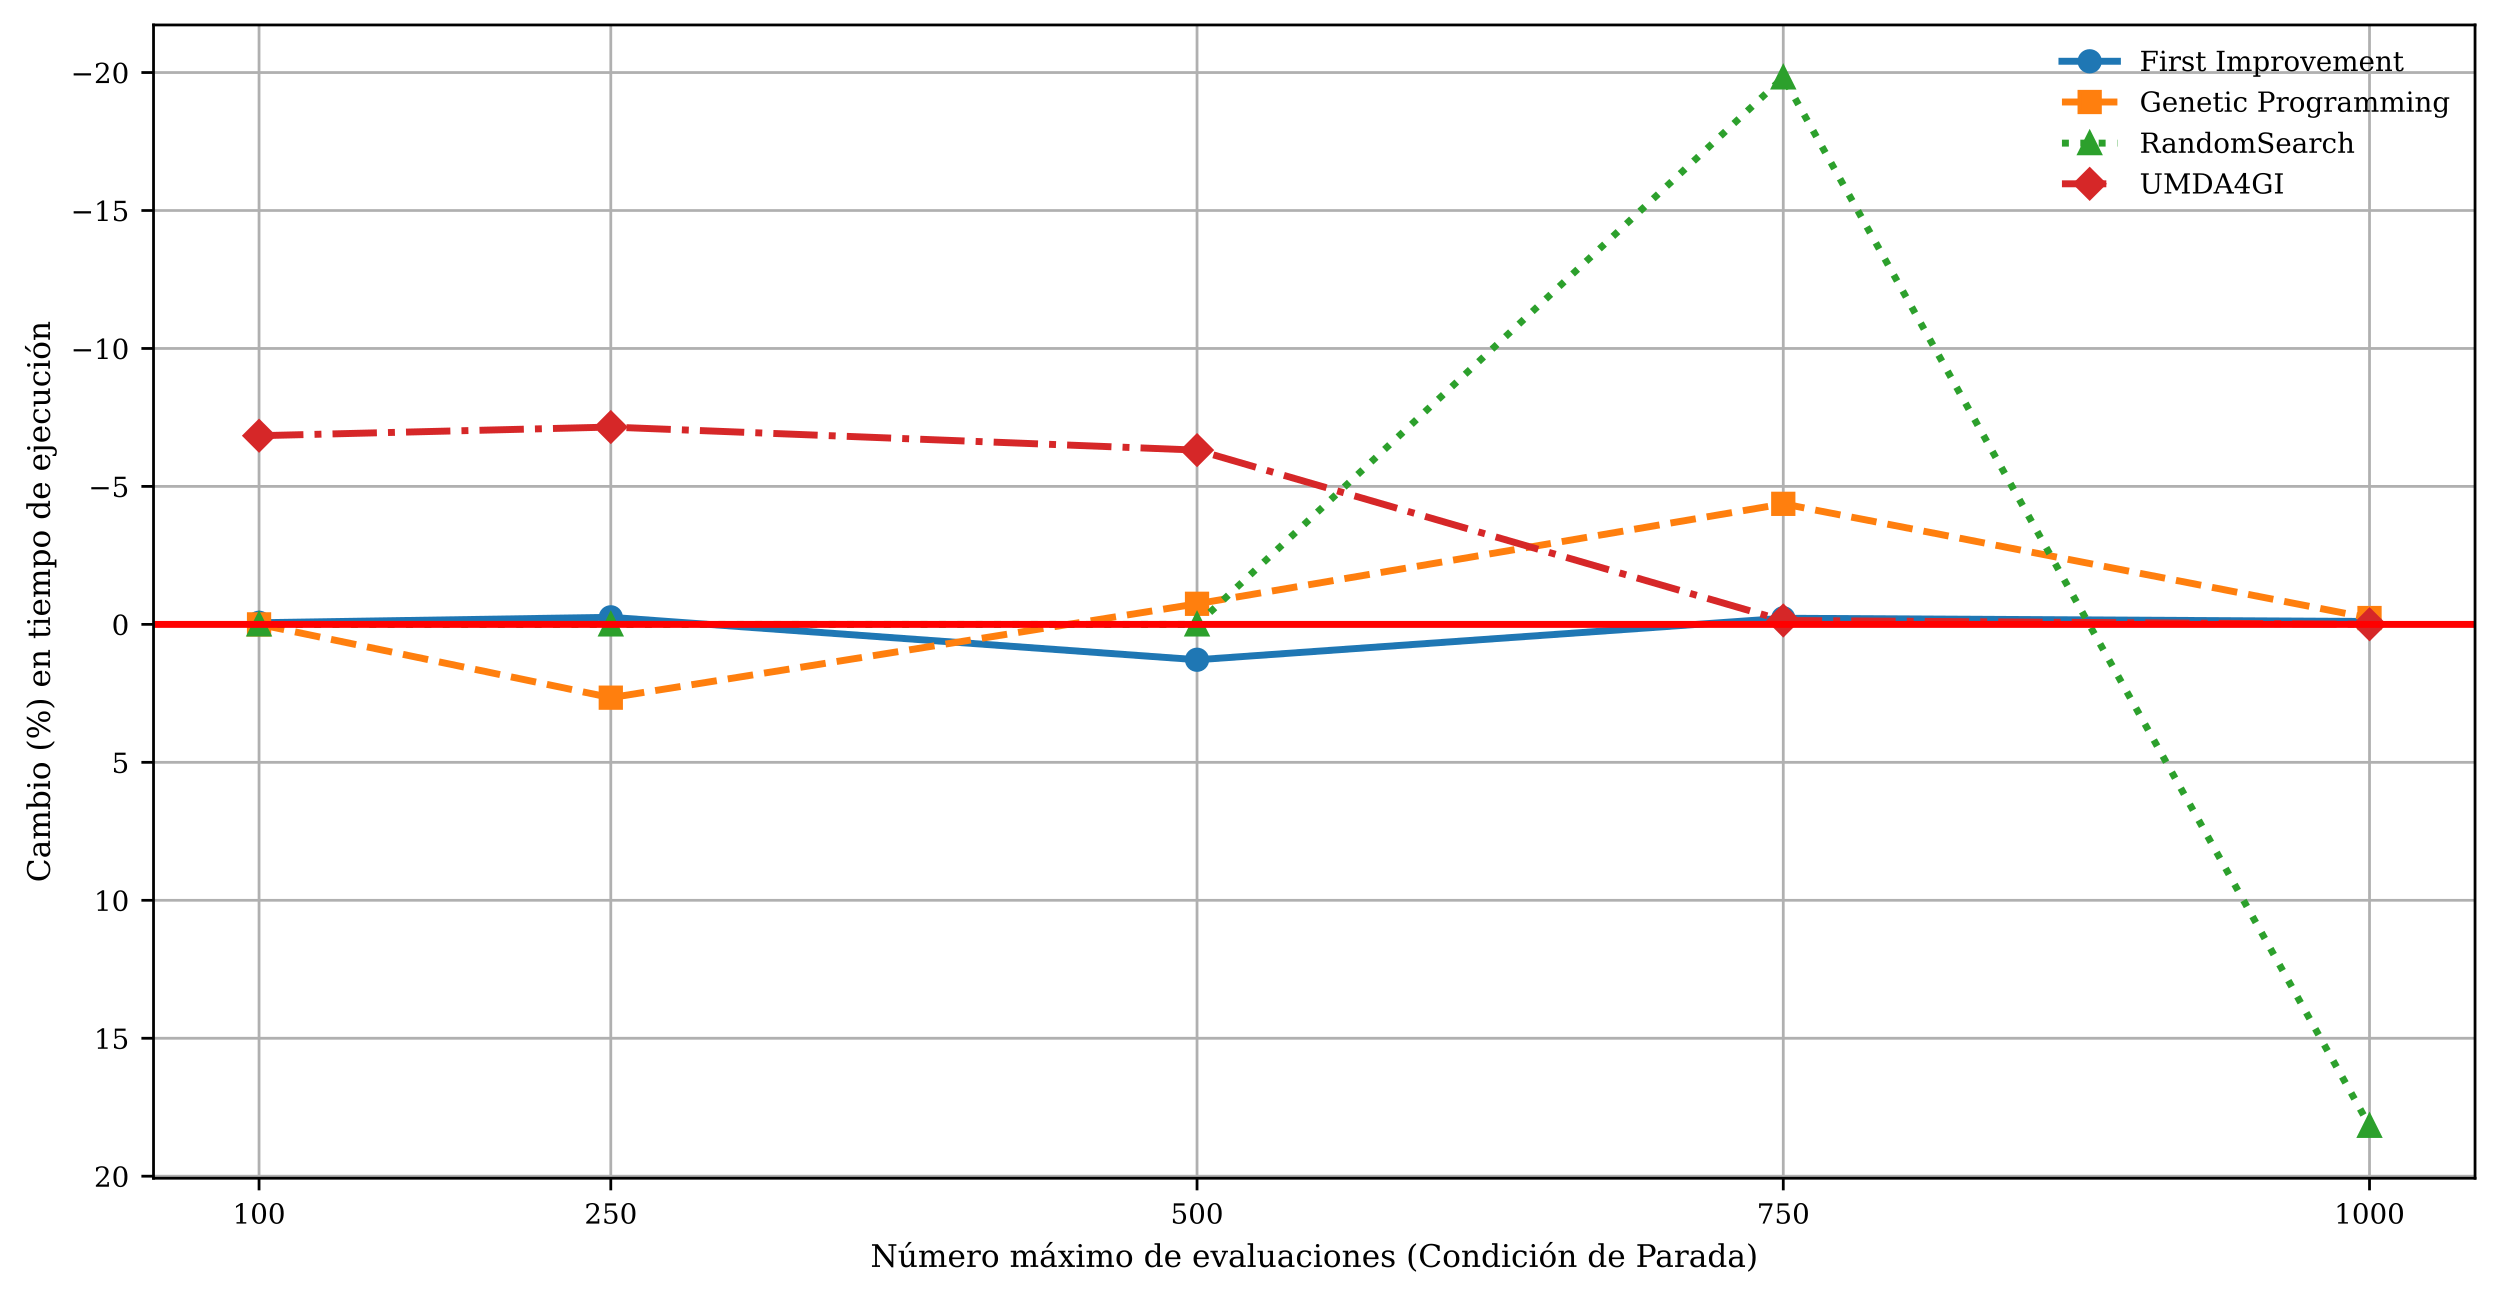
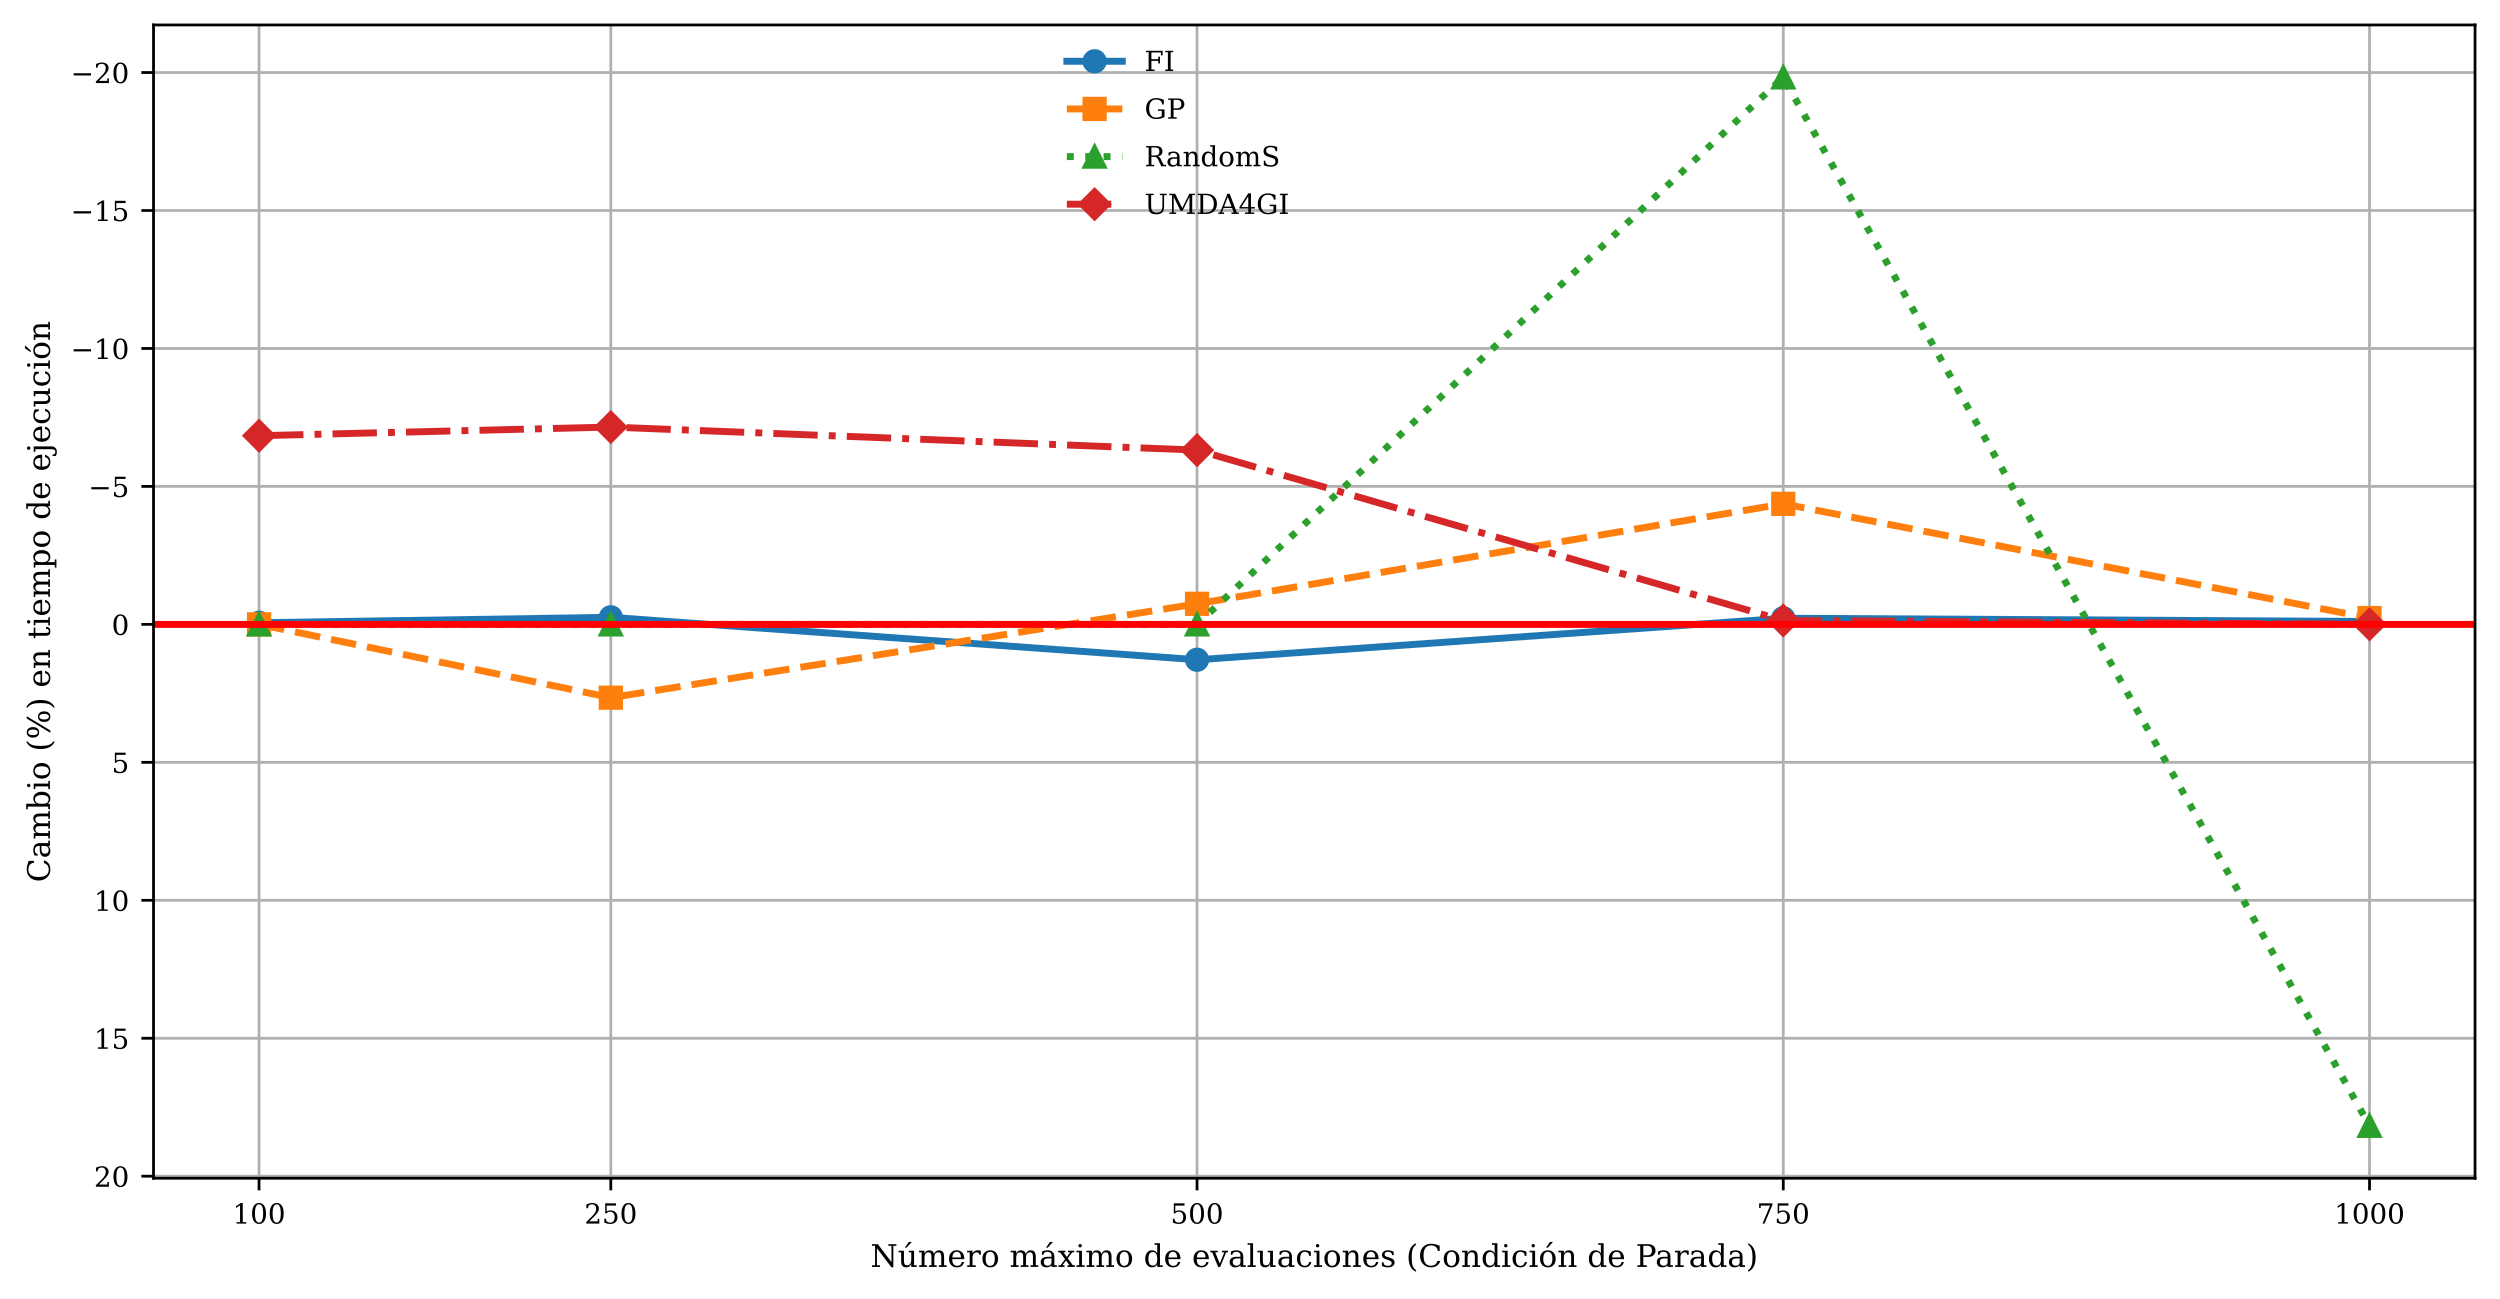
<svg xmlns="http://www.w3.org/2000/svg" xmlns:xlink="http://www.w3.org/1999/xlink" width="721.082pt" height="374.493pt" viewBox="0 0 721.082 374.493" version="1.1">
  <defs>
    <style type="text/css">*{stroke-linejoin: round; stroke-linecap: butt}</style>
  </defs>
  <g id="figure_1">
    <g id="patch_1">
      <path d="M 0 374.493  L 721.082 374.493  L 721.082 0  L 0 0  L 0 374.493  z " style="fill: none" />
    </g>
    <g id="axes_1">
      <g id="patch_2">
        <path d="M 44.282 339.84  L 713.882 339.84  L 713.882 7.2  L 44.282 7.2  L 44.282 339.84  z " style="fill: none" />
      </g>
      <g id="matplotlib.axis_1">
        <g id="xtick_1">
          <g id="line2d_1">
-             <path d="M 74.718 339.84  L 74.718 7.2  " clip-path="url(#p6d37e6b79a)" style="fill: none; stroke: #b0b0b0; stroke-width: 0.8; stroke-linecap: square" />
+             <path d="M 74.718 339.84  L 74.718 7.2  " clip-path="url(#p65bc48875c)" style="fill: none; stroke: #b0b0b0; stroke-width: 0.8; stroke-linecap: square" />
          </g>
          <g id="line2d_2">
            <defs>
-               <path id="mc2c81b6c46" d="M 0 0  L 0 3.5  " style="stroke: #000000; stroke-width: 0.8" />
+               <path id="m09ce688ea8" d="M 0 0  L 0 3.5  " style="stroke: #000000; stroke-width: 0.8" />
            </defs>
            <g>
-               <use xlink:href="#mc2c81b6c46" x="74.718" y="339.84" style="stroke: #000000; stroke-width: 0.8" />
+               <use xlink:href="#m09ce688ea8" x="74.718" y="339.84" style="stroke: #000000; stroke-width: 0.8" />
            </g>
          </g>
          <g id="text_1">
            <text style="font-size: 8px; font-family: 'DejaVu Serif', 'Bitstream Vera Serif', 'Computer Modern Roman', 'New Century Schoolbook', 'Century Schoolbook L', 'Utopia', 'ITC Bookman', 'Bookman', 'Nimbus Roman No9 L', 'Times New Roman', 'Times', 'Palatino', 'Charter', serif; text-anchor: middle" x="74.718" y="352.919" transform="rotate(-0 74.7184 352.9187)">100</text>
          </g>
        </g>
        <g id="xtick_2">
          <g id="line2d_3">
-             <path d="M 176.173 339.84  L 176.173 7.2  " clip-path="url(#p6d37e6b79a)" style="fill: none; stroke: #b0b0b0; stroke-width: 0.8; stroke-linecap: square" />
+             <path d="M 176.173 339.84  L 176.173 7.2  " clip-path="url(#p65bc48875c)" style="fill: none; stroke: #b0b0b0; stroke-width: 0.8; stroke-linecap: square" />
          </g>
          <g id="line2d_4">
            <g>
-               <use xlink:href="#mc2c81b6c46" x="176.173" y="339.84" style="stroke: #000000; stroke-width: 0.8" />
+               <use xlink:href="#m09ce688ea8" x="176.173" y="339.84" style="stroke: #000000; stroke-width: 0.8" />
            </g>
          </g>
          <g id="text_2">
            <text style="font-size: 8px; font-family: 'DejaVu Serif', 'Bitstream Vera Serif', 'Computer Modern Roman', 'New Century Schoolbook', 'Century Schoolbook L', 'Utopia', 'ITC Bookman', 'Bookman', 'Nimbus Roman No9 L', 'Times New Roman', 'Times', 'Palatino', 'Charter', serif; text-anchor: middle" x="176.173" y="352.919" transform="rotate(-0 176.1729 352.9187)">250</text>
          </g>
        </g>
        <g id="xtick_3">
          <g id="line2d_5">
-             <path d="M 345.264 339.84  L 345.264 7.2  " clip-path="url(#p6d37e6b79a)" style="fill: none; stroke: #b0b0b0; stroke-width: 0.8; stroke-linecap: square" />
+             <path d="M 345.264 339.84  L 345.264 7.2  " clip-path="url(#p65bc48875c)" style="fill: none; stroke: #b0b0b0; stroke-width: 0.8; stroke-linecap: square" />
          </g>
          <g id="line2d_6">
            <g>
-               <use xlink:href="#mc2c81b6c46" x="345.264" y="339.84" style="stroke: #000000; stroke-width: 0.8" />
+               <use xlink:href="#m09ce688ea8" x="345.264" y="339.84" style="stroke: #000000; stroke-width: 0.8" />
            </g>
          </g>
          <g id="text_3">
            <text style="font-size: 8px; font-family: 'DejaVu Serif', 'Bitstream Vera Serif', 'Computer Modern Roman', 'New Century Schoolbook', 'Century Schoolbook L', 'Utopia', 'ITC Bookman', 'Bookman', 'Nimbus Roman No9 L', 'Times New Roman', 'Times', 'Palatino', 'Charter', serif; text-anchor: middle" x="345.264" y="352.919" transform="rotate(-0 345.2638 352.9187)">500</text>
          </g>
        </g>
        <g id="xtick_4">
          <g id="line2d_7">
-             <path d="M 514.355 339.84  L 514.355 7.2  " clip-path="url(#p6d37e6b79a)" style="fill: none; stroke: #b0b0b0; stroke-width: 0.8; stroke-linecap: square" />
+             <path d="M 514.355 339.84  L 514.355 7.2  " clip-path="url(#p65bc48875c)" style="fill: none; stroke: #b0b0b0; stroke-width: 0.8; stroke-linecap: square" />
          </g>
          <g id="line2d_8">
            <g>
-               <use xlink:href="#mc2c81b6c46" x="514.355" y="339.84" style="stroke: #000000; stroke-width: 0.8" />
+               <use xlink:href="#m09ce688ea8" x="514.355" y="339.84" style="stroke: #000000; stroke-width: 0.8" />
            </g>
          </g>
          <g id="text_4">
            <text style="font-size: 8px; font-family: 'DejaVu Serif', 'Bitstream Vera Serif', 'Computer Modern Roman', 'New Century Schoolbook', 'Century Schoolbook L', 'Utopia', 'ITC Bookman', 'Bookman', 'Nimbus Roman No9 L', 'Times New Roman', 'Times', 'Palatino', 'Charter', serif; text-anchor: middle" x="514.355" y="352.919" transform="rotate(-0 514.3548 352.9187)">750</text>
          </g>
        </g>
        <g id="xtick_5">
          <g id="line2d_9">
-             <path d="M 683.446 339.84  L 683.446 7.2  " clip-path="url(#p6d37e6b79a)" style="fill: none; stroke: #b0b0b0; stroke-width: 0.8; stroke-linecap: square" />
+             <path d="M 683.446 339.84  L 683.446 7.2  " clip-path="url(#p65bc48875c)" style="fill: none; stroke: #b0b0b0; stroke-width: 0.8; stroke-linecap: square" />
          </g>
          <g id="line2d_10">
            <g>
-               <use xlink:href="#mc2c81b6c46" x="683.446" y="339.84" style="stroke: #000000; stroke-width: 0.8" />
+               <use xlink:href="#m09ce688ea8" x="683.446" y="339.84" style="stroke: #000000; stroke-width: 0.8" />
            </g>
          </g>
          <g id="text_5">
            <text style="font-size: 8px; font-family: 'DejaVu Serif', 'Bitstream Vera Serif', 'Computer Modern Roman', 'New Century Schoolbook', 'Century Schoolbook L', 'Utopia', 'ITC Bookman', 'Bookman', 'Nimbus Roman No9 L', 'Times New Roman', 'Times', 'Palatino', 'Charter', serif; text-anchor: middle" x="683.446" y="352.919" transform="rotate(-0 683.4457 352.9187)">1000</text>
          </g>
        </g>
        <g id="text_6">
          <text style="font-size: 9px; font-family: 'DejaVu Serif', 'Bitstream Vera Serif', 'Computer Modern Roman', 'New Century Schoolbook', 'Century Schoolbook L', 'Utopia', 'ITC Bookman', 'Bookman', 'Nimbus Roman No9 L', 'Times New Roman', 'Times', 'Palatino', 'Charter', serif; text-anchor: middle" x="379.082" y="365.421" transform="rotate(-0 379.082 365.4211)">Número máximo de evaluaciones (Condición de Parada)</text>
        </g>
      </g>
      <g id="matplotlib.axis_2">
        <g id="ytick_1">
          <g id="line2d_11">
-             <path d="M 44.282 20.919  L 713.882 20.919  " clip-path="url(#p6d37e6b79a)" style="fill: none; stroke: #b0b0b0; stroke-width: 0.8; stroke-linecap: square" />
+             <path d="M 44.282 20.919  L 713.882 20.919  " clip-path="url(#p65bc48875c)" style="fill: none; stroke: #b0b0b0; stroke-width: 0.8; stroke-linecap: square" />
          </g>
          <g id="line2d_12">
            <defs>
-               <path id="m321c0736ae" d="M 0 0  L -3.5 0  " style="stroke: #000000; stroke-width: 0.8" />
+               <path id="m4a0a0d808f" d="M 0 0  L -3.5 0  " style="stroke: #000000; stroke-width: 0.8" />
            </defs>
            <g>
-               <use xlink:href="#m321c0736ae" x="44.282" y="20.919" style="stroke: #000000; stroke-width: 0.8" />
+               <use xlink:href="#m4a0a0d808f" x="44.282" y="20.919" style="stroke: #000000; stroke-width: 0.8" />
            </g>
          </g>
          <g id="text_7">
            <text style="font-size: 8px; font-family: 'DejaVu Serif', 'Bitstream Vera Serif', 'Computer Modern Roman', 'New Century Schoolbook', 'Century Schoolbook L', 'Utopia', 'ITC Bookman', 'Bookman', 'Nimbus Roman No9 L', 'Times New Roman', 'Times', 'Palatino', 'Charter', serif; text-anchor: end" x="37.282" y="23.959" transform="rotate(-0 37.28203 23.95867)">−20</text>
          </g>
        </g>
        <g id="ytick_2">
          <g id="line2d_13">
-             <path d="M 44.282 60.712  L 713.882 60.712  " clip-path="url(#p6d37e6b79a)" style="fill: none; stroke: #b0b0b0; stroke-width: 0.8; stroke-linecap: square" />
+             <path d="M 44.282 60.712  L 713.882 60.712  " clip-path="url(#p65bc48875c)" style="fill: none; stroke: #b0b0b0; stroke-width: 0.8; stroke-linecap: square" />
          </g>
          <g id="line2d_14">
            <g>
-               <use xlink:href="#m321c0736ae" x="44.282" y="60.712" style="stroke: #000000; stroke-width: 0.8" />
+               <use xlink:href="#m4a0a0d808f" x="44.282" y="60.712" style="stroke: #000000; stroke-width: 0.8" />
            </g>
          </g>
          <g id="text_8">
            <text style="font-size: 8px; font-family: 'DejaVu Serif', 'Bitstream Vera Serif', 'Computer Modern Roman', 'New Century Schoolbook', 'Century Schoolbook L', 'Utopia', 'ITC Bookman', 'Bookman', 'Nimbus Roman No9 L', 'Times New Roman', 'Times', 'Palatino', 'Charter', serif; text-anchor: end" x="37.282" y="63.751" transform="rotate(-0 37.28203 63.75129)">−15</text>
          </g>
        </g>
        <g id="ytick_3">
          <g id="line2d_15">
-             <path d="M 44.282 100.505  L 713.882 100.505  " clip-path="url(#p6d37e6b79a)" style="fill: none; stroke: #b0b0b0; stroke-width: 0.8; stroke-linecap: square" />
+             <path d="M 44.282 100.505  L 713.882 100.505  " clip-path="url(#p65bc48875c)" style="fill: none; stroke: #b0b0b0; stroke-width: 0.8; stroke-linecap: square" />
          </g>
          <g id="line2d_16">
            <g>
-               <use xlink:href="#m321c0736ae" x="44.282" y="100.505" style="stroke: #000000; stroke-width: 0.8" />
+               <use xlink:href="#m4a0a0d808f" x="44.282" y="100.505" style="stroke: #000000; stroke-width: 0.8" />
            </g>
          </g>
          <g id="text_9">
            <text style="font-size: 8px; font-family: 'DejaVu Serif', 'Bitstream Vera Serif', 'Computer Modern Roman', 'New Century Schoolbook', 'Century Schoolbook L', 'Utopia', 'ITC Bookman', 'Bookman', 'Nimbus Roman No9 L', 'Times New Roman', 'Times', 'Palatino', 'Charter', serif; text-anchor: end" x="37.282" y="103.544" transform="rotate(-0 37.28203 103.5439)">−10</text>
          </g>
        </g>
        <g id="ytick_4">
          <g id="line2d_17">
-             <path d="M 44.282 140.297  L 713.882 140.297  " clip-path="url(#p6d37e6b79a)" style="fill: none; stroke: #b0b0b0; stroke-width: 0.8; stroke-linecap: square" />
+             <path d="M 44.282 140.297  L 713.882 140.297  " clip-path="url(#p65bc48875c)" style="fill: none; stroke: #b0b0b0; stroke-width: 0.8; stroke-linecap: square" />
          </g>
          <g id="line2d_18">
            <g>
-               <use xlink:href="#m321c0736ae" x="44.282" y="140.297" style="stroke: #000000; stroke-width: 0.8" />
+               <use xlink:href="#m4a0a0d808f" x="44.282" y="140.297" style="stroke: #000000; stroke-width: 0.8" />
            </g>
          </g>
          <g id="text_10">
            <text style="font-size: 8px; font-family: 'DejaVu Serif', 'Bitstream Vera Serif', 'Computer Modern Roman', 'New Century Schoolbook', 'Century Schoolbook L', 'Utopia', 'ITC Bookman', 'Bookman', 'Nimbus Roman No9 L', 'Times New Roman', 'Times', 'Palatino', 'Charter', serif; text-anchor: end" x="37.282" y="143.337" transform="rotate(-0 37.28203 143.3365)">−5</text>
          </g>
        </g>
        <g id="ytick_5">
          <g id="line2d_19">
-             <path d="M 44.282 180.09  L 713.882 180.09  " clip-path="url(#p6d37e6b79a)" style="fill: none; stroke: #b0b0b0; stroke-width: 0.8; stroke-linecap: square" />
+             <path d="M 44.282 180.09  L 713.882 180.09  " clip-path="url(#p65bc48875c)" style="fill: none; stroke: #b0b0b0; stroke-width: 0.8; stroke-linecap: square" />
          </g>
          <g id="line2d_20">
            <g>
-               <use xlink:href="#m321c0736ae" x="44.282" y="180.09" style="stroke: #000000; stroke-width: 0.8" />
+               <use xlink:href="#m4a0a0d808f" x="44.282" y="180.09" style="stroke: #000000; stroke-width: 0.8" />
            </g>
          </g>
          <g id="text_11">
            <text style="font-size: 8px; font-family: 'DejaVu Serif', 'Bitstream Vera Serif', 'Computer Modern Roman', 'New Century Schoolbook', 'Century Schoolbook L', 'Utopia', 'ITC Bookman', 'Bookman', 'Nimbus Roman No9 L', 'Times New Roman', 'Times', 'Palatino', 'Charter', serif; text-anchor: end" x="37.282" y="183.129" transform="rotate(-0 37.28203 183.1291)">0</text>
          </g>
        </g>
        <g id="ytick_6">
          <g id="line2d_21">
-             <path d="M 44.282 219.882  L 713.882 219.882  " clip-path="url(#p6d37e6b79a)" style="fill: none; stroke: #b0b0b0; stroke-width: 0.8; stroke-linecap: square" />
+             <path d="M 44.282 219.882  L 713.882 219.882  " clip-path="url(#p65bc48875c)" style="fill: none; stroke: #b0b0b0; stroke-width: 0.8; stroke-linecap: square" />
          </g>
          <g id="line2d_22">
            <g>
-               <use xlink:href="#m321c0736ae" x="44.282" y="219.882" style="stroke: #000000; stroke-width: 0.8" />
+               <use xlink:href="#m4a0a0d808f" x="44.282" y="219.882" style="stroke: #000000; stroke-width: 0.8" />
            </g>
          </g>
          <g id="text_12">
            <text style="font-size: 8px; font-family: 'DejaVu Serif', 'Bitstream Vera Serif', 'Computer Modern Roman', 'New Century Schoolbook', 'Century Schoolbook L', 'Utopia', 'ITC Bookman', 'Bookman', 'Nimbus Roman No9 L', 'Times New Roman', 'Times', 'Palatino', 'Charter', serif; text-anchor: end" x="37.282" y="222.922" transform="rotate(-0 37.28203 222.9218)">5</text>
          </g>
        </g>
        <g id="ytick_7">
          <g id="line2d_23">
-             <path d="M 44.282 259.675  L 713.882 259.675  " clip-path="url(#p6d37e6b79a)" style="fill: none; stroke: #b0b0b0; stroke-width: 0.8; stroke-linecap: square" />
+             <path d="M 44.282 259.675  L 713.882 259.675  " clip-path="url(#p65bc48875c)" style="fill: none; stroke: #b0b0b0; stroke-width: 0.8; stroke-linecap: square" />
          </g>
          <g id="line2d_24">
            <g>
-               <use xlink:href="#m321c0736ae" x="44.282" y="259.675" style="stroke: #000000; stroke-width: 0.8" />
+               <use xlink:href="#m4a0a0d808f" x="44.282" y="259.675" style="stroke: #000000; stroke-width: 0.8" />
            </g>
          </g>
          <g id="text_13">
            <text style="font-size: 8px; font-family: 'DejaVu Serif', 'Bitstream Vera Serif', 'Computer Modern Roman', 'New Century Schoolbook', 'Century Schoolbook L', 'Utopia', 'ITC Bookman', 'Bookman', 'Nimbus Roman No9 L', 'Times New Roman', 'Times', 'Palatino', 'Charter', serif; text-anchor: end" x="37.282" y="262.714" transform="rotate(-0 37.28203 262.7144)">10</text>
          </g>
        </g>
        <g id="ytick_8">
          <g id="line2d_25">
-             <path d="M 44.282 299.468  L 713.882 299.468  " clip-path="url(#p6d37e6b79a)" style="fill: none; stroke: #b0b0b0; stroke-width: 0.8; stroke-linecap: square" />
+             <path d="M 44.282 299.468  L 713.882 299.468  " clip-path="url(#p65bc48875c)" style="fill: none; stroke: #b0b0b0; stroke-width: 0.8; stroke-linecap: square" />
          </g>
          <g id="line2d_26">
            <g>
-               <use xlink:href="#m321c0736ae" x="44.282" y="299.468" style="stroke: #000000; stroke-width: 0.8" />
+               <use xlink:href="#m4a0a0d808f" x="44.282" y="299.468" style="stroke: #000000; stroke-width: 0.8" />
            </g>
          </g>
          <g id="text_14">
            <text style="font-size: 8px; font-family: 'DejaVu Serif', 'Bitstream Vera Serif', 'Computer Modern Roman', 'New Century Schoolbook', 'Century Schoolbook L', 'Utopia', 'ITC Bookman', 'Bookman', 'Nimbus Roman No9 L', 'Times New Roman', 'Times', 'Palatino', 'Charter', serif; text-anchor: end" x="37.282" y="302.507" transform="rotate(-0 37.28203 302.507)">15</text>
          </g>
        </g>
        <g id="ytick_9">
          <g id="line2d_27">
-             <path d="M 44.282 339.26  L 713.882 339.26  " clip-path="url(#p6d37e6b79a)" style="fill: none; stroke: #b0b0b0; stroke-width: 0.8; stroke-linecap: square" />
+             <path d="M 44.282 339.26  L 713.882 339.26  " clip-path="url(#p65bc48875c)" style="fill: none; stroke: #b0b0b0; stroke-width: 0.8; stroke-linecap: square" />
          </g>
          <g id="line2d_28">
            <g>
-               <use xlink:href="#m321c0736ae" x="44.282" y="339.26" style="stroke: #000000; stroke-width: 0.8" />
+               <use xlink:href="#m4a0a0d808f" x="44.282" y="339.26" style="stroke: #000000; stroke-width: 0.8" />
            </g>
          </g>
          <g id="text_15">
            <text style="font-size: 8px; font-family: 'DejaVu Serif', 'Bitstream Vera Serif', 'Computer Modern Roman', 'New Century Schoolbook', 'Century Schoolbook L', 'Utopia', 'ITC Bookman', 'Bookman', 'Nimbus Roman No9 L', 'Times New Roman', 'Times', 'Palatino', 'Charter', serif; text-anchor: end" x="37.282" y="342.3" transform="rotate(-0 37.28203 342.2996)">20</text>
          </g>
        </g>
        <g id="text_16">
          <text style="font-size: 9px; font-family: 'DejaVu Serif', 'Bitstream Vera Serif', 'Computer Modern Roman', 'New Century Schoolbook', 'Century Schoolbook L', 'Utopia', 'ITC Bookman', 'Bookman', 'Nimbus Roman No9 L', 'Times New Roman', 'Times', 'Palatino', 'Charter', serif; text-anchor: middle" x="14.399" y="173.52" transform="rotate(-90 14.39859 173.52)">Cambio (%) en tiempo de ejecución</text>
        </g>
      </g>
      <g id="line2d_29">
-         <path d="M 74.718 179.622  L 176.173 178.052  L 345.264 190.293  L 514.355 178.321  L 683.446 179.251  " clip-path="url(#p6d37e6b79a)" style="fill: none; stroke: #1f77b4; stroke-width: 2; stroke-linecap: square" />
+         <path d="M 74.718 179.622  L 176.173 178.052  L 345.264 190.293  L 514.355 178.321  L 683.446 179.251  " clip-path="url(#p65bc48875c)" style="fill: none; stroke: #1f77b4; stroke-width: 2; stroke-linecap: square" />
        <defs>
-           <path id="ma0ca0187be" d="M 0 3  C 0.796 3 1.559 2.684 2.121 2.121  C 2.684 1.559 3 0.796 3 0  C 3 -0.796 2.684 -1.559 2.121 -2.121  C 1.559 -2.684 0.796 -3 0 -3  C -0.796 -3 -1.559 -2.684 -2.121 -2.121  C -2.684 -1.559 -3 -0.796 -3 0  C -3 0.796 -2.684 1.559 -2.121 2.121  C -1.559 2.684 -0.796 3 0 3  z " style="stroke: #1f77b4" />
+           <path id="m347546a2e6" d="M 0 3  C 0.796 3 1.559 2.684 2.121 2.121  C 2.684 1.559 3 0.796 3 0  C 3 -0.796 2.684 -1.559 2.121 -2.121  C 1.559 -2.684 0.796 -3 0 -3  C -0.796 -3 -1.559 -2.684 -2.121 -2.121  C -2.684 -1.559 -3 -0.796 -3 0  C -3 0.796 -2.684 1.559 -2.121 2.121  C -1.559 2.684 -0.796 3 0 3  z " style="stroke: #1f77b4" />
        </defs>
-         <g clip-path="url(#p6d37e6b79a)">
-           <use xlink:href="#ma0ca0187be" x="74.718" y="179.622" style="fill: #1f77b4; stroke: #1f77b4" />
-           <use xlink:href="#ma0ca0187be" x="176.173" y="178.052" style="fill: #1f77b4; stroke: #1f77b4" />
-           <use xlink:href="#ma0ca0187be" x="345.264" y="190.293" style="fill: #1f77b4; stroke: #1f77b4" />
-           <use xlink:href="#ma0ca0187be" x="514.355" y="178.321" style="fill: #1f77b4; stroke: #1f77b4" />
-           <use xlink:href="#ma0ca0187be" x="683.446" y="179.251" style="fill: #1f77b4; stroke: #1f77b4" />
+         <g clip-path="url(#p65bc48875c)">
+           <use xlink:href="#m347546a2e6" x="74.718" y="179.622" style="fill: #1f77b4; stroke: #1f77b4" />
+           <use xlink:href="#m347546a2e6" x="176.173" y="178.052" style="fill: #1f77b4; stroke: #1f77b4" />
+           <use xlink:href="#m347546a2e6" x="345.264" y="190.293" style="fill: #1f77b4; stroke: #1f77b4" />
+           <use xlink:href="#m347546a2e6" x="514.355" y="178.321" style="fill: #1f77b4; stroke: #1f77b4" />
+           <use xlink:href="#m347546a2e6" x="683.446" y="179.251" style="fill: #1f77b4; stroke: #1f77b4" />
        </g>
      </g>
      <g id="line2d_30">
-         <path d="M 74.718 180.09  L 176.173 201.232  L 345.264 174.153  L 514.355 145.322  L 683.446 178.266  " clip-path="url(#p6d37e6b79a)" style="fill: none; stroke-dasharray: 7.4,3.2; stroke-dashoffset: 0; stroke: #ff7f0e; stroke-width: 2" />
+         <path d="M 74.718 180.09  L 176.173 201.232  L 345.264 174.153  L 514.355 145.322  L 683.446 178.266  " clip-path="url(#p65bc48875c)" style="fill: none; stroke-dasharray: 7.4,3.2; stroke-dashoffset: 0; stroke: #ff7f0e; stroke-width: 2" />
        <defs>
-           <path id="m5bb133a69a" d="M -3 3  L 3 3  L 3 -3  L -3 -3  z " style="stroke: #ff7f0e; stroke-linejoin: miter" />
+           <path id="me9ffea2143" d="M -3 3  L 3 3  L 3 -3  L -3 -3  z " style="stroke: #ff7f0e; stroke-linejoin: miter" />
        </defs>
-         <g clip-path="url(#p6d37e6b79a)">
-           <use xlink:href="#m5bb133a69a" x="74.718" y="180.09" style="fill: #ff7f0e; stroke: #ff7f0e; stroke-linejoin: miter" />
-           <use xlink:href="#m5bb133a69a" x="176.173" y="201.232" style="fill: #ff7f0e; stroke: #ff7f0e; stroke-linejoin: miter" />
-           <use xlink:href="#m5bb133a69a" x="345.264" y="174.153" style="fill: #ff7f0e; stroke: #ff7f0e; stroke-linejoin: miter" />
-           <use xlink:href="#m5bb133a69a" x="514.355" y="145.322" style="fill: #ff7f0e; stroke: #ff7f0e; stroke-linejoin: miter" />
-           <use xlink:href="#m5bb133a69a" x="683.446" y="178.266" style="fill: #ff7f0e; stroke: #ff7f0e; stroke-linejoin: miter" />
+         <g clip-path="url(#p65bc48875c)">
+           <use xlink:href="#me9ffea2143" x="74.718" y="180.09" style="fill: #ff7f0e; stroke: #ff7f0e; stroke-linejoin: miter" />
+           <use xlink:href="#me9ffea2143" x="176.173" y="201.232" style="fill: #ff7f0e; stroke: #ff7f0e; stroke-linejoin: miter" />
+           <use xlink:href="#me9ffea2143" x="345.264" y="174.153" style="fill: #ff7f0e; stroke: #ff7f0e; stroke-linejoin: miter" />
+           <use xlink:href="#me9ffea2143" x="514.355" y="145.322" style="fill: #ff7f0e; stroke: #ff7f0e; stroke-linejoin: miter" />
+           <use xlink:href="#me9ffea2143" x="683.446" y="178.266" style="fill: #ff7f0e; stroke: #ff7f0e; stroke-linejoin: miter" />
        </g>
      </g>
      <g id="line2d_31">
-         <path d="M 74.718 180.09  L 176.173 180.09  L 345.264 180.09  L 514.355 22.32  L 683.446 324.72  " clip-path="url(#p6d37e6b79a)" style="fill: none; stroke-dasharray: 2,3.3; stroke-dashoffset: 0; stroke: #2ca02c; stroke-width: 2" />
+         <path d="M 74.718 180.09  L 176.173 180.09  L 345.264 180.09  L 514.355 22.32  L 683.446 324.72  " clip-path="url(#p65bc48875c)" style="fill: none; stroke-dasharray: 2,3.3; stroke-dashoffset: 0; stroke: #2ca02c; stroke-width: 2" />
        <defs>
-           <path id="m73579df1c7" d="M 0 -3  L -3 3  L 3 3  z " style="stroke: #2ca02c; stroke-linejoin: miter" />
+           <path id="me86f401b95" d="M 0 -3  L -3 3  L 3 3  z " style="stroke: #2ca02c; stroke-linejoin: miter" />
        </defs>
-         <g clip-path="url(#p6d37e6b79a)">
-           <use xlink:href="#m73579df1c7" x="74.718" y="180.09" style="fill: #2ca02c; stroke: #2ca02c; stroke-linejoin: miter" />
-           <use xlink:href="#m73579df1c7" x="176.173" y="180.09" style="fill: #2ca02c; stroke: #2ca02c; stroke-linejoin: miter" />
-           <use xlink:href="#m73579df1c7" x="345.264" y="180.09" style="fill: #2ca02c; stroke: #2ca02c; stroke-linejoin: miter" />
-           <use xlink:href="#m73579df1c7" x="514.355" y="22.32" style="fill: #2ca02c; stroke: #2ca02c; stroke-linejoin: miter" />
-           <use xlink:href="#m73579df1c7" x="683.446" y="324.72" style="fill: #2ca02c; stroke: #2ca02c; stroke-linejoin: miter" />
+         <g clip-path="url(#p65bc48875c)">
+           <use xlink:href="#me86f401b95" x="74.718" y="180.09" style="fill: #2ca02c; stroke: #2ca02c; stroke-linejoin: miter" />
+           <use xlink:href="#me86f401b95" x="176.173" y="180.09" style="fill: #2ca02c; stroke: #2ca02c; stroke-linejoin: miter" />
+           <use xlink:href="#me86f401b95" x="345.264" y="180.09" style="fill: #2ca02c; stroke: #2ca02c; stroke-linejoin: miter" />
+           <use xlink:href="#me86f401b95" x="514.355" y="22.32" style="fill: #2ca02c; stroke: #2ca02c; stroke-linejoin: miter" />
+           <use xlink:href="#me86f401b95" x="683.446" y="324.72" style="fill: #2ca02c; stroke: #2ca02c; stroke-linejoin: miter" />
        </g>
      </g>
      <g id="line2d_32">
-         <path d="M 74.718 125.676  L 176.173 123.174  L 345.264 129.833  L 514.355 178.968  L 683.446 180.058  " clip-path="url(#p6d37e6b79a)" style="fill: none; stroke-dasharray: 12.8,3.2,2,3.2; stroke-dashoffset: 0; stroke: #d62728; stroke-width: 2" />
+         <path d="M 74.718 125.676  L 176.173 123.174  L 345.264 129.833  L 514.355 178.968  L 683.446 180.058  " clip-path="url(#p65bc48875c)" style="fill: none; stroke-dasharray: 12.8,3.2,2,3.2; stroke-dashoffset: 0; stroke: #d62728; stroke-width: 2" />
        <defs>
-           <path id="m741911a78d" d="M 0 4.243  L 4.243 0  L 0 -4.243  L -4.243 0  z " style="stroke: #d62728; stroke-linejoin: miter" />
+           <path id="mfa2e609cfe" d="M 0 4.243  L 4.243 0  L 0 -4.243  L -4.243 0  z " style="stroke: #d62728; stroke-linejoin: miter" />
        </defs>
-         <g clip-path="url(#p6d37e6b79a)">
-           <use xlink:href="#m741911a78d" x="74.718" y="125.676" style="fill: #d62728; stroke: #d62728; stroke-linejoin: miter" />
-           <use xlink:href="#m741911a78d" x="176.173" y="123.174" style="fill: #d62728; stroke: #d62728; stroke-linejoin: miter" />
-           <use xlink:href="#m741911a78d" x="345.264" y="129.833" style="fill: #d62728; stroke: #d62728; stroke-linejoin: miter" />
-           <use xlink:href="#m741911a78d" x="514.355" y="178.968" style="fill: #d62728; stroke: #d62728; stroke-linejoin: miter" />
-           <use xlink:href="#m741911a78d" x="683.446" y="180.058" style="fill: #d62728; stroke: #d62728; stroke-linejoin: miter" />
+         <g clip-path="url(#p65bc48875c)">
+           <use xlink:href="#mfa2e609cfe" x="74.718" y="125.676" style="fill: #d62728; stroke: #d62728; stroke-linejoin: miter" />
+           <use xlink:href="#mfa2e609cfe" x="176.173" y="123.174" style="fill: #d62728; stroke: #d62728; stroke-linejoin: miter" />
+           <use xlink:href="#mfa2e609cfe" x="345.264" y="129.833" style="fill: #d62728; stroke: #d62728; stroke-linejoin: miter" />
+           <use xlink:href="#mfa2e609cfe" x="514.355" y="178.968" style="fill: #d62728; stroke: #d62728; stroke-linejoin: miter" />
+           <use xlink:href="#mfa2e609cfe" x="683.446" y="180.058" style="fill: #d62728; stroke: #d62728; stroke-linejoin: miter" />
        </g>
      </g>
      <g id="line2d_33">
-         <path d="M 44.282 180.09  L 713.882 180.09  " clip-path="url(#p6d37e6b79a)" style="fill: none; stroke: #ff0000; stroke-width: 2; stroke-linecap: square" />
+         <path d="M 44.282 180.09  L 713.882 180.09  " clip-path="url(#p65bc48875c)" style="fill: none; stroke: #ff0000; stroke-width: 2; stroke-linecap: square" />
      </g>
      <g id="patch_3">
        <path d="M 44.282 339.84  L 44.282 7.2  " style="fill: none; stroke: #000000; stroke-width: 0.8; stroke-linejoin: miter; stroke-linecap: square" />
      </g>
      <g id="patch_4">
        <path d="M 713.882 339.84  L 713.882 7.2  " style="fill: none; stroke: #000000; stroke-width: 0.8; stroke-linejoin: miter; stroke-linecap: square" />
      </g>
      <g id="patch_5">
        <path d="M 44.282 339.84  L 713.882 339.84  " style="fill: none; stroke: #000000; stroke-width: 0.8; stroke-linejoin: miter; stroke-linecap: square" />
      </g>
      <g id="patch_6">
        <path d="M 44.282 7.2  L 713.882 7.2  " style="fill: none; stroke: #000000; stroke-width: 0.8; stroke-linejoin: miter; stroke-linecap: square" />
      </g>
      <g id="legend_1">
        <g id="line2d_34">
-           <path d="M 594.73 17.679  L 602.73 17.679  L 610.73 17.679  " style="fill: none; stroke: #1f77b4; stroke-width: 2; stroke-linecap: square" />
+           <path d="M 307.716 17.679  L 315.716 17.679  L 323.716 17.679  " style="fill: none; stroke: #1f77b4; stroke-width: 2; stroke-linecap: square" />
          <g>
-             <use xlink:href="#ma0ca0187be" x="602.73" y="17.679" style="fill: #1f77b4; stroke: #1f77b4" />
+             <use xlink:href="#m347546a2e6" x="315.716" y="17.679" style="fill: #1f77b4; stroke: #1f77b4" />
          </g>
        </g>
        <g id="text_17">
-           <text style="font-size: 8px; font-family: 'DejaVu Serif', 'Bitstream Vera Serif', 'Computer Modern Roman', 'New Century Schoolbook', 'Century Schoolbook L', 'Utopia', 'ITC Bookman', 'Bookman', 'Nimbus Roman No9 L', 'Times New Roman', 'Times', 'Palatino', 'Charter', serif; text-anchor: start" x="617.13" y="20.479" transform="rotate(-0 617.1295 20.47875)">First Improvement</text>
+           <text style="font-size: 8px; font-family: 'DejaVu Serif', 'Bitstream Vera Serif', 'Computer Modern Roman', 'New Century Schoolbook', 'Century Schoolbook L', 'Utopia', 'ITC Bookman', 'Bookman', 'Nimbus Roman No9 L', 'Times New Roman', 'Times', 'Palatino', 'Charter', serif; text-anchor: start" x="330.116" y="20.479" transform="rotate(-0 330.1158 20.47875)">FI</text>
        </g>
        <g id="line2d_35">
-           <path d="M 594.73 29.421  L 602.73 29.421  L 610.73 29.421  " style="fill: none; stroke-dasharray: 7.4,3.2; stroke-dashoffset: 0; stroke: #ff7f0e; stroke-width: 2" />
+           <path d="M 307.716 31.421  L 315.716 31.421  L 323.716 31.421  " style="fill: none; stroke-dasharray: 7.4,3.2; stroke-dashoffset: 0; stroke: #ff7f0e; stroke-width: 2" />
          <g>
-             <use xlink:href="#m5bb133a69a" x="602.73" y="29.421" style="fill: #ff7f0e; stroke: #ff7f0e; stroke-linejoin: miter" />
+             <use xlink:href="#me9ffea2143" x="315.716" y="31.421" style="fill: #ff7f0e; stroke: #ff7f0e; stroke-linejoin: miter" />
          </g>
        </g>
        <g id="text_18">
-           <text style="font-size: 8px; font-family: 'DejaVu Serif', 'Bitstream Vera Serif', 'Computer Modern Roman', 'New Century Schoolbook', 'Century Schoolbook L', 'Utopia', 'ITC Bookman', 'Bookman', 'Nimbus Roman No9 L', 'Times New Roman', 'Times', 'Palatino', 'Charter', serif; text-anchor: start" x="617.13" y="32.221" transform="rotate(-0 617.1295 32.22125)">Genetic Programming</text>
+           <text style="font-size: 8px; font-family: 'DejaVu Serif', 'Bitstream Vera Serif', 'Computer Modern Roman', 'New Century Schoolbook', 'Century Schoolbook L', 'Utopia', 'ITC Bookman', 'Bookman', 'Nimbus Roman No9 L', 'Times New Roman', 'Times', 'Palatino', 'Charter', serif; text-anchor: start" x="330.116" y="34.221" transform="rotate(-0 330.1158 34.22125)">GP</text>
        </g>
        <g id="line2d_36">
-           <path d="M 594.73 41.278  L 602.73 41.278  L 610.73 41.278  " style="fill: none; stroke-dasharray: 2,3.3; stroke-dashoffset: 0; stroke: #2ca02c; stroke-width: 2" />
+           <path d="M 307.716 45.164  L 315.716 45.164  L 323.716 45.164  " style="fill: none; stroke-dasharray: 2,3.3; stroke-dashoffset: 0; stroke: #2ca02c; stroke-width: 2" />
          <g>
-             <use xlink:href="#m73579df1c7" x="602.73" y="41.278" style="fill: #2ca02c; stroke: #2ca02c; stroke-linejoin: miter" />
+             <use xlink:href="#me86f401b95" x="315.716" y="45.164" style="fill: #2ca02c; stroke: #2ca02c; stroke-linejoin: miter" />
          </g>
        </g>
        <g id="text_19">
-           <text style="font-size: 8px; font-family: 'DejaVu Serif', 'Bitstream Vera Serif', 'Computer Modern Roman', 'New Century Schoolbook', 'Century Schoolbook L', 'Utopia', 'ITC Bookman', 'Bookman', 'Nimbus Roman No9 L', 'Times New Roman', 'Times', 'Palatino', 'Charter', serif; text-anchor: start" x="617.13" y="44.078" transform="rotate(-0 617.1295 44.0775)">RandomSearch</text>
+           <text style="font-size: 8px; font-family: 'DejaVu Serif', 'Bitstream Vera Serif', 'Computer Modern Roman', 'New Century Schoolbook', 'Century Schoolbook L', 'Utopia', 'ITC Bookman', 'Bookman', 'Nimbus Roman No9 L', 'Times New Roman', 'Times', 'Palatino', 'Charter', serif; text-anchor: start" x="330.116" y="47.964" transform="rotate(-0 330.1158 47.96375)">RandomS</text>
        </g>
        <g id="line2d_37">
-           <path d="M 594.73 53.02  L 602.73 53.02  L 610.73 53.02  " style="fill: none; stroke-dasharray: 12.8,3.2,2,3.2; stroke-dashoffset: 0; stroke: #d62728; stroke-width: 2" />
+           <path d="M 307.716 58.906  L 315.716 58.906  L 323.716 58.906  " style="fill: none; stroke-dasharray: 12.8,3.2,2,3.2; stroke-dashoffset: 0; stroke: #d62728; stroke-width: 2" />
          <g>
-             <use xlink:href="#m741911a78d" x="602.73" y="53.02" style="fill: #d62728; stroke: #d62728; stroke-linejoin: miter" />
+             <use xlink:href="#mfa2e609cfe" x="315.716" y="58.906" style="fill: #d62728; stroke: #d62728; stroke-linejoin: miter" />
          </g>
        </g>
        <g id="text_20">
-           <text style="font-size: 8px; font-family: 'DejaVu Serif', 'Bitstream Vera Serif', 'Computer Modern Roman', 'New Century Schoolbook', 'Century Schoolbook L', 'Utopia', 'ITC Bookman', 'Bookman', 'Nimbus Roman No9 L', 'Times New Roman', 'Times', 'Palatino', 'Charter', serif; text-anchor: start" x="617.13" y="55.82" transform="rotate(-0 617.1295 55.82)">UMDA4GI</text>
+           <text style="font-size: 8px; font-family: 'DejaVu Serif', 'Bitstream Vera Serif', 'Computer Modern Roman', 'New Century Schoolbook', 'Century Schoolbook L', 'Utopia', 'ITC Bookman', 'Bookman', 'Nimbus Roman No9 L', 'Times New Roman', 'Times', 'Palatino', 'Charter', serif; text-anchor: start" x="330.116" y="61.706" transform="rotate(-0 330.1158 61.70625)">UMDA4GI</text>
        </g>
      </g>
    </g>
  </g>
  <defs>
-     <clipPath id="p6d37e6b79a">
+     <clipPath id="p65bc48875c">
      <rect x="44.282" y="7.2" width="669.6" height="332.64" />
    </clipPath>
  </defs>
</svg>
